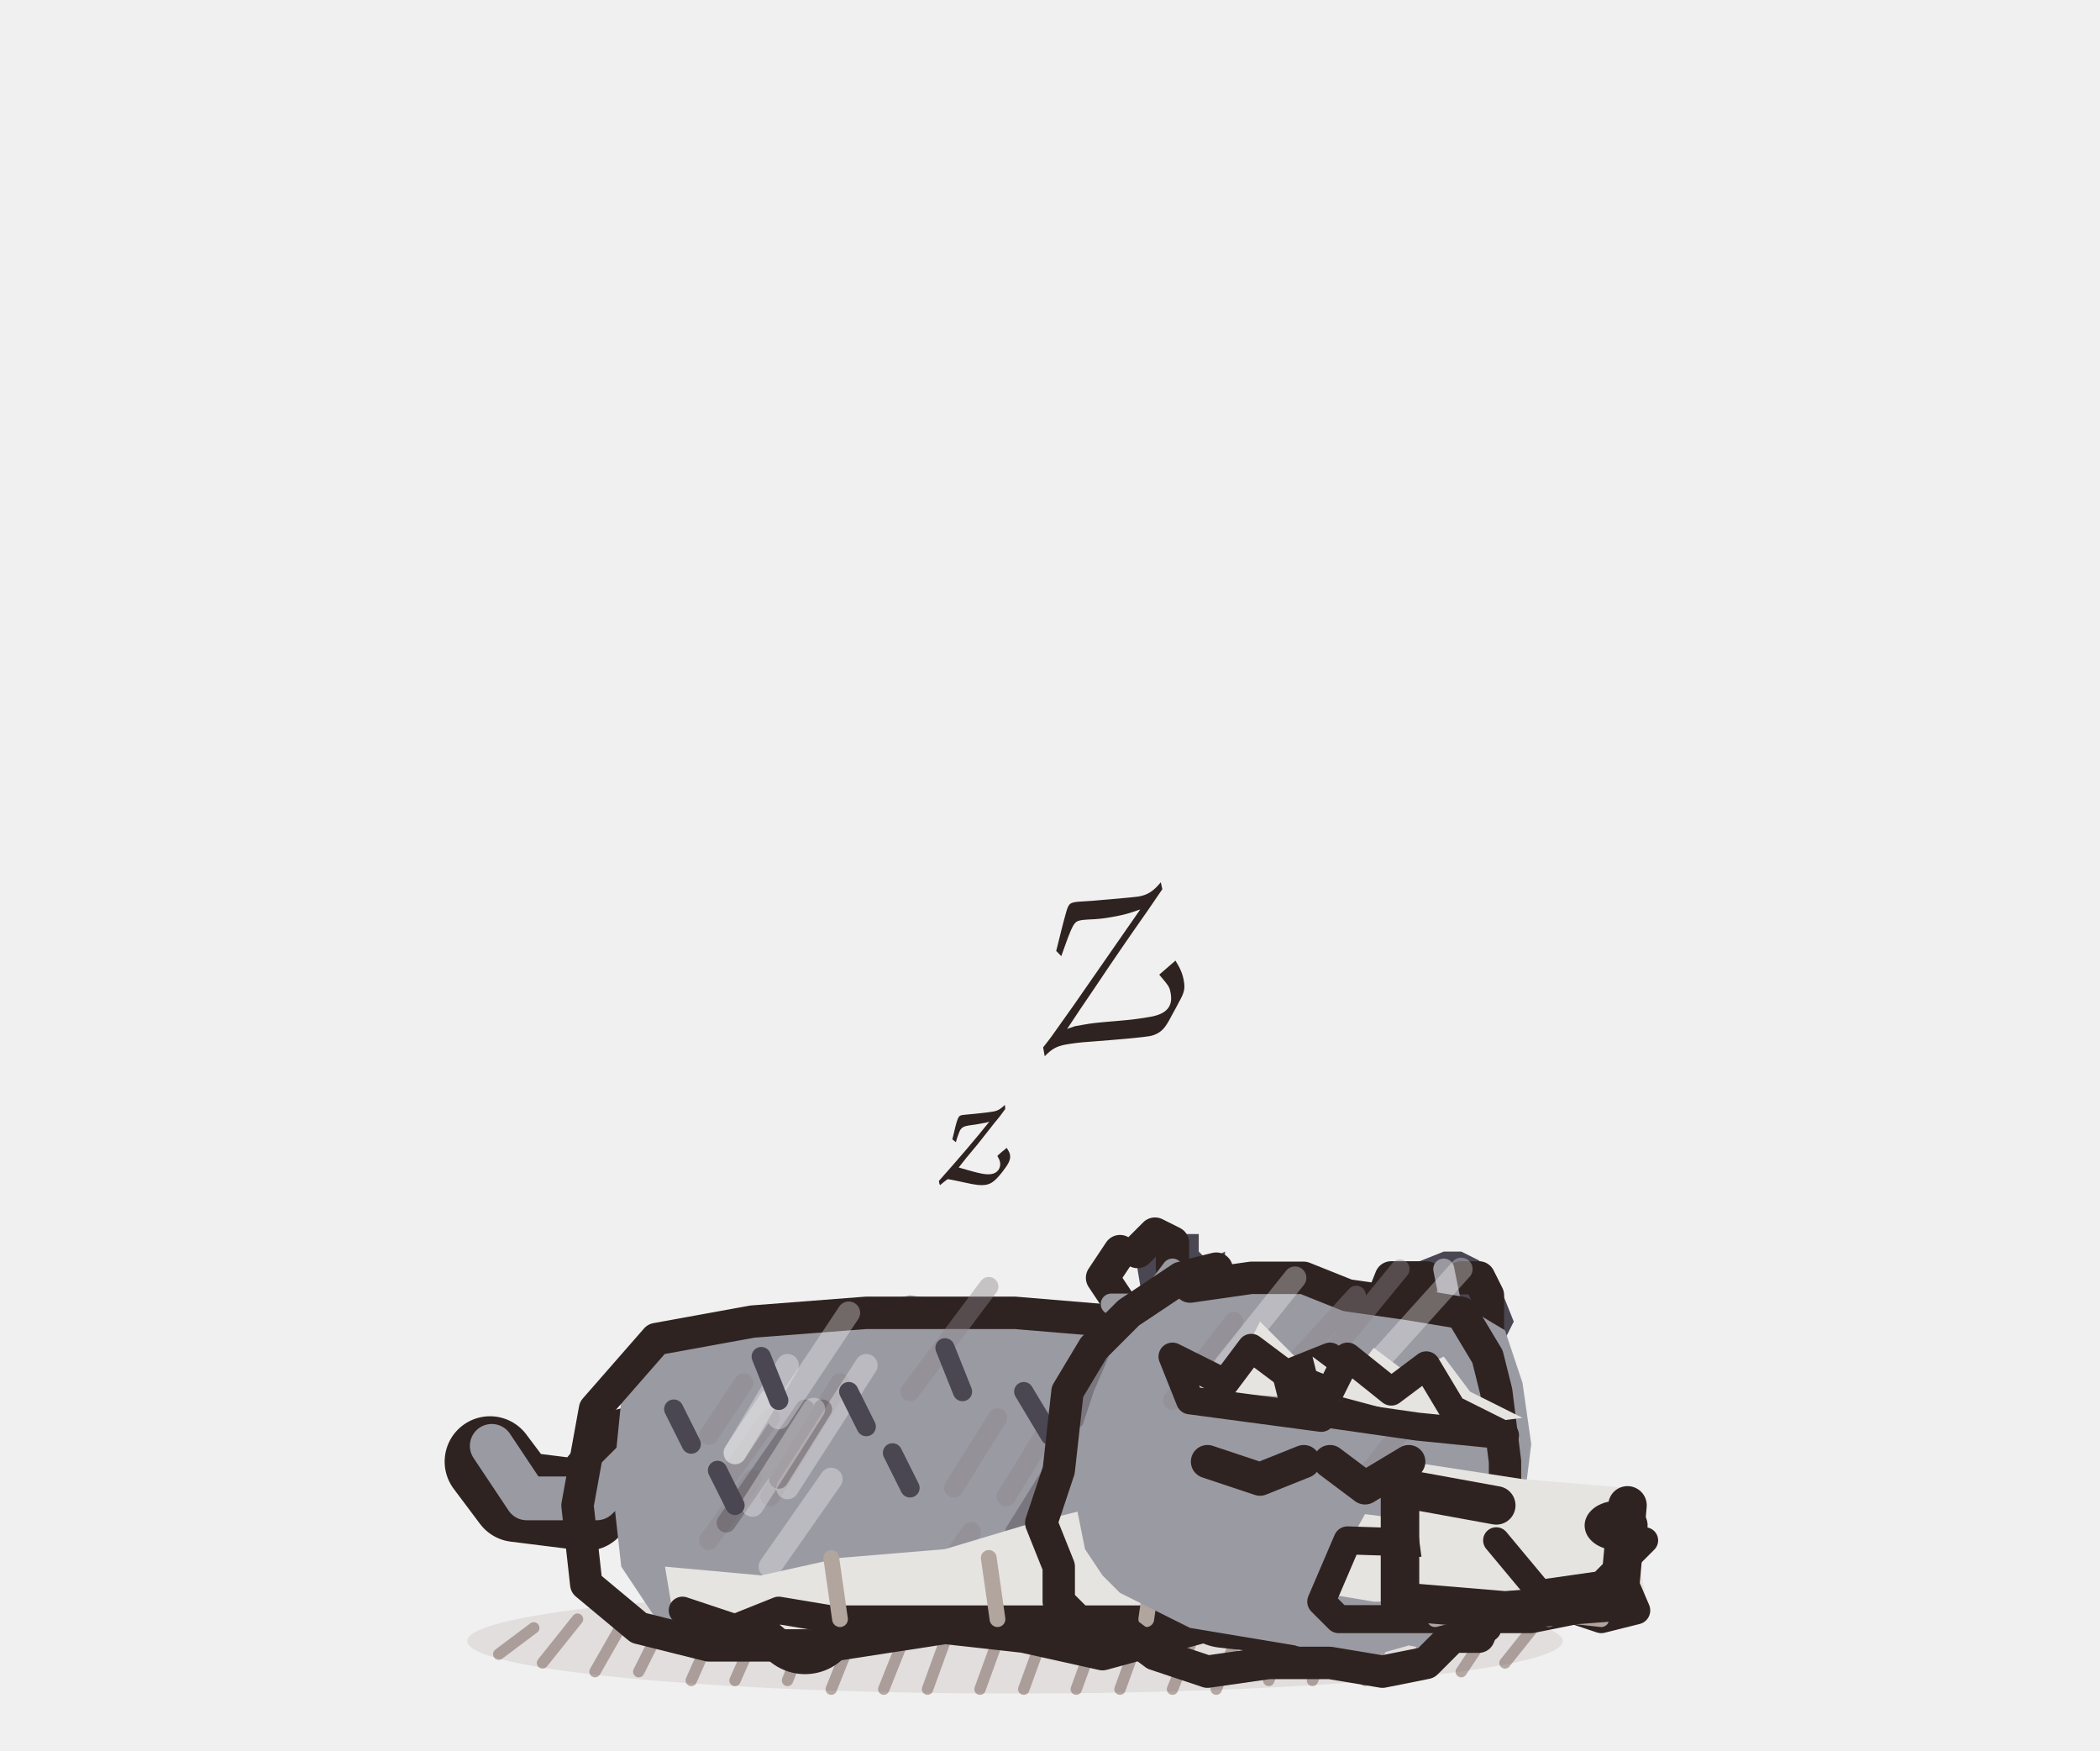
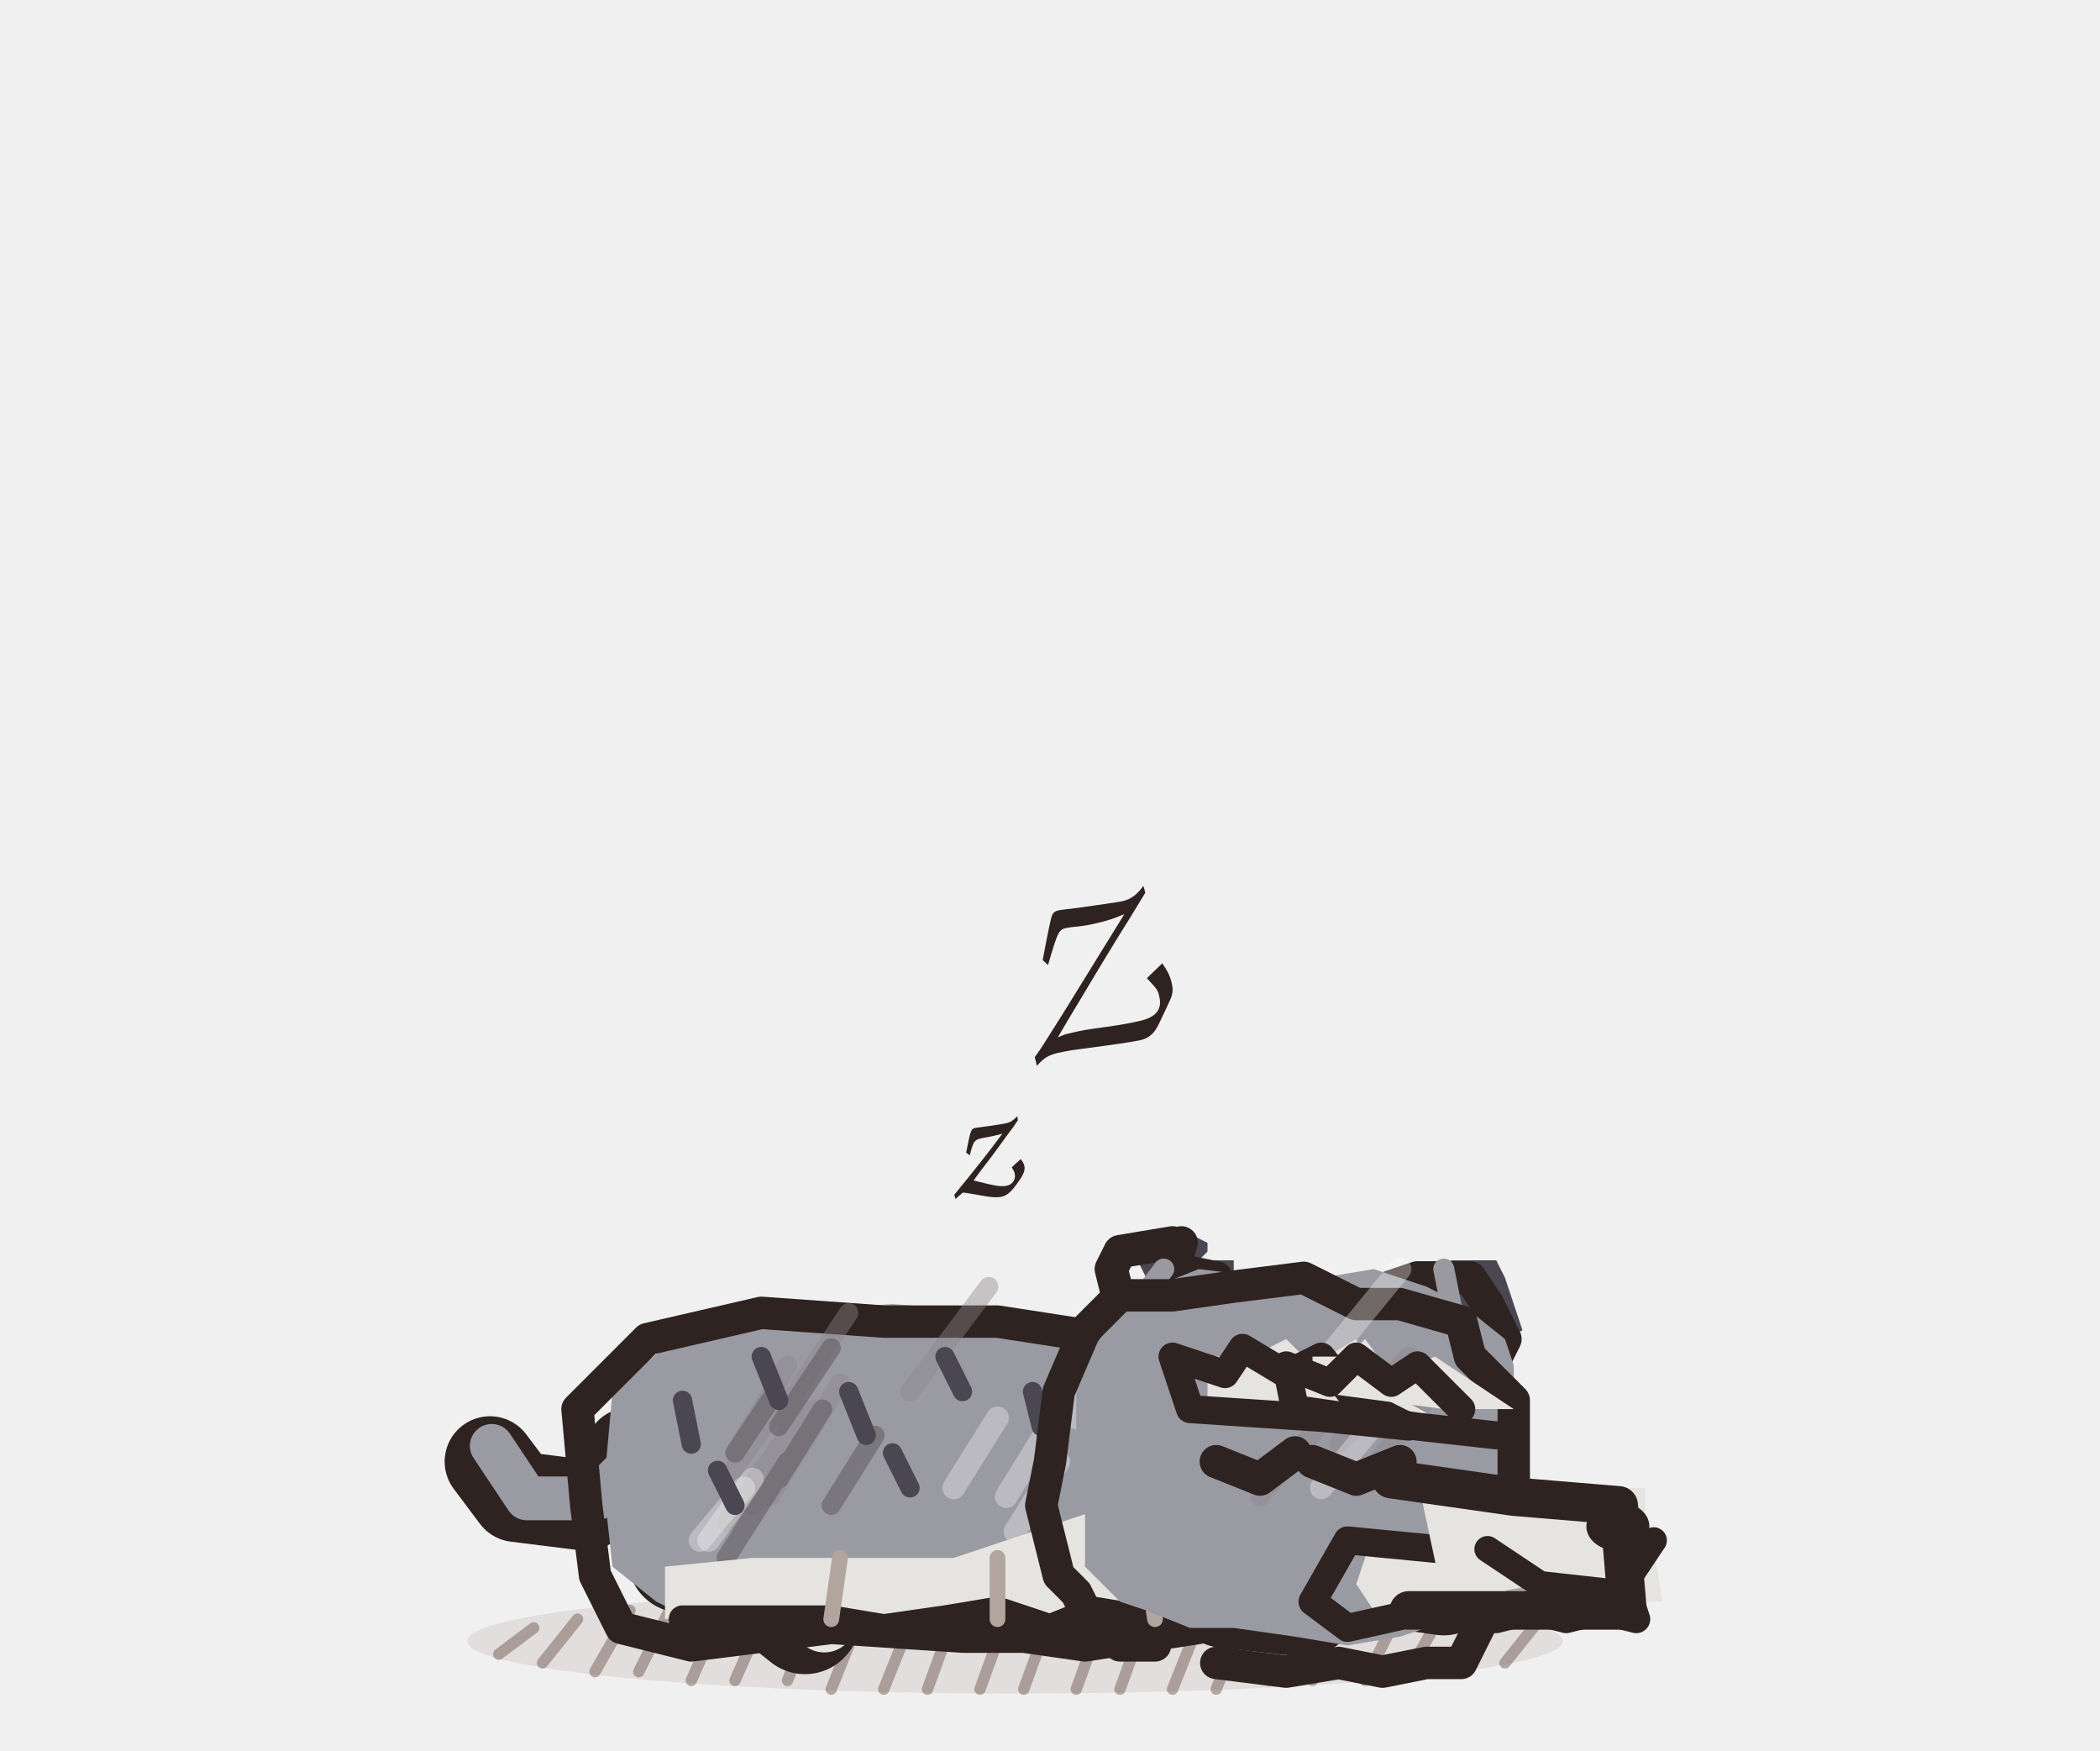
<svg xmlns="http://www.w3.org/2000/svg" width="240" height="200" class="pa-dog pa-pose-sleep" viewBox="0 0 240 200" role="img" aria-label="Muesli the Miniature Schnauzer, sleep">
  <g>
    <ellipse cx="116" cy="187.5" rx="62.6" ry="6" fill="#5B3D32" opacity="0.1" />
    <path d="M57 189l4 -3M62 190l4 -5M68 191l4 -7M73 191l4 -8M79 192l4 -9M84 192l4 -9M90 192l4 -10M95 193l4 -10M101 193l4 -10M106 193l4 -11M112 193l4 -11M117 193l4 -11M123 193l4 -11M128 193l4 -11M134 193l4 -10M139 193l4 -10M145 192l4 -10M150 192l4 -9M156 192l4 -8M161 191l4 -7M167 191l4 -6M172 190l4 -5" stroke="#5B3D32" stroke-width="1.3" stroke-linecap="round" opacity="0.4" fill="none" />
    <g class="pa-d-f0">
      <path d="M72 166L67 172L59 171L56 167" fill="none" stroke="#2E2320" stroke-width="10.365" stroke-linecap="round" stroke-linejoin="round" />
      <path d="M73 166L67 172L59 172L55 166" fill="none" stroke="#9A9AA3" stroke-width="5" stroke-linecap="round" stroke-linejoin="round" transform="translate(1.2 -0.8)" />
      <g class="pa-d-leg pa-d-leg-FH">
        <path d="M89 174L97 177L104 181" fill="none" stroke="#2E2320" stroke-width="11.701" stroke-linecap="round" stroke-linejoin="round" />
        <path d="M89 173L97 178L104 182" fill="none" stroke="#bfb5af" stroke-width="6.336" stroke-linecap="round" stroke-linejoin="round" transform="translate(1.2 -0.8)" />
      </g>
      <g class="pa-d-leg pa-d-leg-FF">
        <path d="M138 174L146 176L152 177L158 180L165 181" fill="none" stroke="#2E2320" stroke-width="11.701" stroke-linecap="round" stroke-linejoin="round" />
        <path d="M138 174L145 175L153 177L158 180L165 180" fill="none" stroke="#bfb5af" stroke-width="6.336" stroke-linecap="round" stroke-linejoin="round" transform="translate(1.2 -0.8)" />
      </g>
      <g class="pa-d-leg pa-d-leg-NH">
        <path d="M78 178L87 181L92 185" fill="none" stroke="#2E2320" stroke-width="12.565" stroke-linecap="round" stroke-linejoin="round" />
        <path d="M79 178L87 181L93 186" fill="none" stroke="#E6E4E0" stroke-width="7.2" stroke-linecap="round" stroke-linejoin="round" transform="translate(1.2 -0.8)" />
      </g>
      <g class="pa-d-leg pa-d-leg-NF">
        <path d="M128 177L135 179L140 182L149 183" fill="none" stroke="#2E2320" stroke-width="12.565" stroke-linecap="round" stroke-linejoin="round" />
        <path d="M129 178L134 180L140 181L150 183" fill="none" stroke="#E6E4E0" stroke-width="7.2" stroke-linecap="round" stroke-linejoin="round" transform="translate(1.2 -0.8)" />
      </g>
-       <path d="M143 158L145 170L143 179L137 185L128 186L118 186L111 186L97 185L84 186L75 185L71 179L70 170L71 160L78 152L90 151L104 148L117 150L130 149L139 151Z" fill="#9A9AA3" />
-       <path d="M127 152L137 152L141 160L142 174L141 181L137 186L126 189L117 187L108 186L95 188L81 188L73 186L67 181L66 172L68 161L75 153L86 151L99 150L116 150L128 151" fill="none" stroke="#2E2320" stroke-width="3.7" stroke-linecap="round" stroke-linejoin="round" />
-       <path d="M106 182L111 175M81 164L85 158M81 176L86 169M88 171L96 158M115 171L123 158M104 159L113 147M109 170L114 162M83 169L88 162" stroke="#8c868a" stroke-width="2.2" stroke-linecap="round" opacity=".42" />
-       <path d="M88 179L95 169M90 170L99 156M84 166L90 156M126 164L131 158" stroke="#fff" stroke-width="2.6" stroke-linecap="round" opacity=".32" />
-       <path d="M123 162L127 156M83 174L92 161M125 175L130 168M89 169L94 161M116 175L121 167" stroke="#4e444b" stroke-width="2.2" stroke-linecap="round" opacity=".42" />
-       <path d="M86 172L93 161M89 162L97 150M84 166L88 160" stroke="#fff" stroke-width="2.6" stroke-linecap="round" opacity=".32" />
-       <path d="M77 161L79 165" fill="none" stroke="#4A4652" stroke-width="2.2" stroke-linecap="round" stroke-linejoin="round" />
+       <path d="M127 164L133 170L140 175" fill="none" stroke="#2E2320" stroke-width="23.565" stroke-linecap="round" stroke-linejoin="round" />
+       <path d="M127 163L133 170L140 175" fill="none" stroke="#9A9AA3" stroke-width="18.2" stroke-linecap="round" stroke-linejoin="round" transform="translate(1.2 -0.8)" />
+       <path d="M143 159L143 171L142 179L137 185L126 186L119 185L111 186L96 184L83 187L75 183L70 179L69 170L70 159L77 153L88 150L102 149L115 150L127 151L137 151Z" fill="#9A9AA3" />
+       <path d="M129 152L137 152L141 159L144 173L141 182L137 186L124 188L117 187L110 187L95 186L79 188L71 186L68 180L67 172L66 161L74 153L87 150L101 151L114 151L127 153" fill="none" stroke="#2E2320" stroke-width="3.7" stroke-linecap="round" stroke-linejoin="round" />
+       <path d="M88 171L96 158M84 166L90 156M104 159L113 147M126 164L131 158M83 169L88 162M86 172L93 161M83 174L92 161M89 162L97 150" stroke="#8c868a" stroke-width="2.2" stroke-linecap="round" opacity=".42" />
+       <path d="M81 176L86 169M115 171L123 158M109 170L114 162M123 162L127 156" stroke="#fff" stroke-width="2.6" stroke-linecap="round" opacity=".32" />
+       <path d="M89 169L94 161M84 166L88 160M83 178L90 167M89 163L95 154M95 172L100 164" stroke="#4e444b" stroke-width="2.2" stroke-linecap="round" opacity=".42" />
+       <path d="M125 175L130 168M116 175L121 167M80 176L85 170" stroke="#fff" stroke-width="2.6" stroke-linecap="round" opacity=".32" />
+       <path d="M78 160L79 165" fill="none" stroke="#4A4652" stroke-width="2.2" stroke-linecap="round" stroke-linejoin="round" />
      <path d="M87 155L89 160" fill="none" stroke="#4A4652" stroke-width="2.2" stroke-linecap="round" stroke-linejoin="round" />
-       <path d="M97 159L99 163" fill="none" stroke="#4A4652" stroke-width="2.2" stroke-linecap="round" stroke-linejoin="round" />
-       <path d="M108 154L110 159" fill="none" stroke="#4A4652" stroke-width="2.2" stroke-linecap="round" stroke-linejoin="round" />
-       <path d="M117 159L120 164" fill="none" stroke="#4A4652" stroke-width="2.2" stroke-linecap="round" stroke-linejoin="round" />
+       <path d="M97 159L99 164" fill="none" stroke="#4A4652" stroke-width="2.2" stroke-linecap="round" stroke-linejoin="round" />
+       <path d="M108 155L110 159" fill="none" stroke="#4A4652" stroke-width="2.2" stroke-linecap="round" stroke-linejoin="round" />
+       <path d="M118 159L119 163" fill="none" stroke="#4A4652" stroke-width="2.2" stroke-linecap="round" stroke-linejoin="round" />
      <path d="M82 168L84 172" fill="none" stroke="#4A4652" stroke-width="2.2" stroke-linecap="round" stroke-linejoin="round" />
      <path d="M102 166L104 170" fill="none" stroke="#4A4652" stroke-width="2.2" stroke-linecap="round" stroke-linejoin="round" />
-       <path d="M142 167L141 180L137 186L132 185L125 186L118 186L114 186L108 186L102 186L95 185L88 184L82 186L77 185L76 179L87 180L96 178L108 177L118 174L126 172Z" fill="#E6E4E0" />
-       <path d="M140 180L137 184L132 185L126 185L120 185L113 185L107 185L101 185L95 185L89 184L84 186L78 184" fill="none" stroke="#2E2320" stroke-width="3.145" stroke-linecap="round" stroke-linejoin="round" />
-       <path d="M132 178L131 185" fill="none" stroke="#b1a59e" stroke-width="1.8" stroke-linecap="round" stroke-linejoin="round" />
-       <path d="M113 178L114 185" fill="none" stroke="#b1a59e" stroke-width="1.8" stroke-linecap="round" stroke-linejoin="round" />
-       <path d="M95 178L96 185" fill="none" stroke="#b1a59e" stroke-width="1.8" stroke-linecap="round" stroke-linejoin="round" />
-       <path d="M135 156L131 151L130 145L130 143L131 141L136 141L137 141L137 143L138 144L140 143L140 146L136 153Z" fill="#4A4652" />
-       <path d="M130 143L132 141L134 142L134 145L135 146L139 145L140 150L136 156L133 158L128 152L128 149L126 146L128 143" fill="none" stroke="#2E2320" stroke-width="3.8" stroke-linecap="round" stroke-linejoin="round" />
-       <path d="M127 149L131 149L134 145" fill="none" stroke="#9b99a0" stroke-width="2.4" stroke-linecap="round" stroke-linejoin="round" />
-       <path d="M160 145L165 143L167 143L169 144L171 146L173 151L172 153L171 152L167 154L163 159L160 157L160 150Z" fill="#4A4652" />
-       <path d="M167 146L169 146L170 148L170 152L170 154L169 152L164 156L161 161L157 159L157 151L159 146L163 146" fill="none" stroke="#2E2320" stroke-width="3.8" stroke-linecap="round" stroke-linejoin="round" />
-       <path d="M165 145L166 150L168 152" fill="none" stroke="#9b99a0" stroke-width="2.4" stroke-linecap="round" stroke-linejoin="round" />
-       <path d="M139 145L145 146L152 147L158 148L164 149L167 149L172 152L174 158L175 165L174 173L172 178L172 183L168 186L166 189L161 188L154 190L148 188L142 187L136 186L132 184L128 182L126 180L124 177L123 172L123 165L125 159L128 152L133 149Z" fill="#9A9AA3" />
-       <path d="M136 147L143 146L149 146L154 148L161 149L167 150L170 155L171 159L172 167L172 173L172 180L169 187L166 187L163 190L158 191L152 190L145 190L138 191L132 189L128 186L124 186L121 183L121 179L119 174L121 168L122 159L125 154L129 150L135 146" fill="none" stroke="#2E2320" stroke-width="3.7" stroke-linecap="round" stroke-linejoin="round" />
-       <path d="M134 160L141 151M144 160L155 148M151 156L160 145M155 170L163 160" stroke="#8c868a" stroke-width="2.2" stroke-linecap="round" opacity=".42" />
-       <path d="M158 155L167 145M140 156L148 146" stroke="#fff" stroke-width="2.6" stroke-linecap="round" opacity=".32" />
-       <path d="M156 173L187 177L188 182L185 182L182 184L177 183L172 183L169 183L164 183L157 183L151 182Z" fill="#E6E4E0" />
-       <path d="M170 186L165 185L163 185L153 185L151 183L154 176L184 177L187 184L183 185L180 184L175 185L171 185" fill="none" stroke="#2E2320" stroke-width="3.2" stroke-linecap="round" stroke-linejoin="round" />
-       <path d="M173 182L181 180" fill="none" stroke="#b1a59e" stroke-width="1.8" stroke-linecap="round" stroke-linejoin="round" />
-       <path d="M174 184L183 185" fill="none" stroke="#b1a59e" stroke-width="1.8" stroke-linecap="round" stroke-linejoin="round" />
+       <path d="M142 168L141 181L138 186L131 185L124 184L118 186L113 185L107 185L102 186L94 185L90 184L84 184L76 185L76 179L86 178L98 178L109 178L118 175L127 172Z" fill="#E6E4E0" />
+       <path d="M141 180L137 185L131 185L125 184L120 186L114 184L108 185L101 186L95 185L90 185L84 185L78 185" fill="none" stroke="#2E2320" stroke-width="3.145" stroke-linecap="round" stroke-linejoin="round" />
+       <path d="M131 178L132 185" fill="none" stroke="#b1a59e" stroke-width="1.8" stroke-linecap="round" stroke-linejoin="round" />
+       <path d="M114 178L114 185" fill="none" stroke="#b1a59e" stroke-width="1.8" stroke-linecap="round" stroke-linejoin="round" />
+       <path d="M96 178L95 185" fill="none" stroke="#b1a59e" stroke-width="1.8" stroke-linecap="round" stroke-linejoin="round" />
+       <path d="M136 157L133 152L132 148L130 144L132 142L136 141L138 142L138 143L137 144L141 144L141 149L138 156Z" fill="#4A4652" />
+       <path d="M134 143L135 142L134 145L134 145L139 146L138 149L135 156L132 158L130 152L128 149L127 145L128 143L134 142" fill="none" stroke="#2E2320" stroke-width="3.8" stroke-linecap="round" stroke-linejoin="round" />
+       <path d="M127 149L130 149L133 145" fill="none" stroke="#9b99a0" stroke-width="2.4" stroke-linecap="round" stroke-linejoin="round" />
+       <path d="M161 145L166 144L168 144L171 144L172 146L174 152L172 153L172 152L169 153L163 158L160 156L160 148Z" fill="#4A4652" />
+       <path d="M156 152L159 147L162 146L165 146L168 146L170 149L172 153L171 155L168 152L166 155L162 160L158 159L157 152" fill="none" stroke="#2E2320" stroke-width="3.8" stroke-linecap="round" stroke-linejoin="round" />
+       <path d="M165 145L166 150L167 152" fill="none" stroke="#9b99a0" stroke-width="2.4" stroke-linecap="round" stroke-linejoin="round" />
+       <path d="M137 145L145 146L151 146L157 145L163 147L167 149L172 153L173 156L173 164L173 171L172 177L170 182L167 185L163 186L160 187L154 188L148 187L141 186L136 186L131 184L128 183L124 179L124 176L124 170L123 164L123 157L127 151L132 147Z" fill="#9A9AA3" />
+       <path d="M132 188L128 188L124 184L123 182L121 180L119 172L120 167L121 159L124 152L128 148L134 148L141 147L149 146L155 149L160 149L167 151L168 155L173 160L173 166L173 175L171 182L170 184L167 190L163 190L158 191L153 190L147 191L139 190" fill="none" stroke="#2E2320" stroke-width="3.7" stroke-linecap="round" stroke-linejoin="round" />
+       <path d="M155 170L163 160M153 165L158 160M154 163L161 155M144 171L154 159" stroke="#8c868a" stroke-width="2.2" stroke-linecap="round" opacity=".42" />
+       <path d="M151 156L160 145M151 170L161 158" stroke="#fff" stroke-width="2.6" stroke-linecap="round" opacity=".32" />
+       <path d="M157 175L189 177L190 183L187 183L182 184L178 183L173 184L169 183L166 184L157 184L155 181Z" fill="#E6E4E0" />
+       <path d="M187 185L183 184L179 185L175 184L171 185L166 185L163 184L154 186L150 183L154 176L185 179L187 185" fill="none" stroke="#2E2320" stroke-width="3.2" stroke-linecap="round" stroke-linejoin="round" />
+       <path d="M173 182L181 179" fill="none" stroke="#b1a59e" stroke-width="1.8" stroke-linecap="round" stroke-linejoin="round" />
+       <path d="M173 184L183 185" fill="none" stroke="#b1a59e" stroke-width="1.8" stroke-linecap="round" stroke-linejoin="round" />
      <path d="M172 184L177 185" fill="none" stroke="#b1a59e" stroke-width="1.8" stroke-linecap="round" stroke-linejoin="round" />
      <path d="M170 184L171 185" fill="none" stroke="#b1a59e" stroke-width="1.8" stroke-linecap="round" stroke-linejoin="round" />
-       <path d="M168 184L164 185" fill="none" stroke="#b1a59e" stroke-width="1.8" stroke-linecap="round" stroke-linejoin="round" />
-       <path d="M137 159L135 154L141 157L144 151L150 157L154 154L156 159L163 162L153 160Z" fill="#E6E4E0" />
-       <path d="M151 162L136 160L134 155L140 158L143 154L147 157L152 155L155 160L162 162" fill="none" stroke="#2E2320" stroke-width="3.2" stroke-linecap="round" stroke-linejoin="round" />
-       <path d="M151 159L150 155L154 158L157 154L161 157L165 155L168 159L174 162L166 163Z" fill="#E6E4E0" />
-       <path d="M163 156L166 161L172 164L162 163L148 161L147 157L152 159L154 155L159 159L163 156" fill="none" stroke="#2E2320" stroke-width="3.2" stroke-linecap="round" stroke-linejoin="round" />
-       <path d="M161 167L174 169L186 170L185 180L175 182L163 182Z" fill="#E6E4E0" />
-       <path d="M186 172L185 183L172 184L160 183L160 170L171 172" fill="none" stroke="#2E2320" stroke-width="4.4" stroke-linecap="round" stroke-linejoin="round" />
-       <path d="M138 167L144 169L149 167" fill="none" stroke="#2E2320" stroke-width="3.8" stroke-linecap="round" stroke-linejoin="round" />
-       <path d="M152 167L156 170L161 167" fill="none" stroke="#2E2320" stroke-width="3.8" stroke-linecap="round" stroke-linejoin="round" />
-       <ellipse cx="184.7" cy="174.3" rx="3.6" ry="2.8" fill="#2E2320" />
-       <path d="M171 176L176 182L183 181L188 176" fill="none" stroke="#2E2320" stroke-width="3" stroke-linecap="round" stroke-linejoin="round" />
-       <text x="106.5" y="135.9" transform="rotate(-7.3 106.5 135.9)" font-family="'Gloria Hallelujah',cursive" font-size="20" fill="#2E2320">z</text>
-       <text x="117.6" y="120.5" transform="rotate(-10.2 117.6 120.5)" font-family="'Gloria Hallelujah',cursive" font-size="28" fill="#2E2320">Z</text>
+       <path d="M168 183L165 185" fill="none" stroke="#b1a59e" stroke-width="1.8" stroke-linecap="round" stroke-linejoin="round" />
+       <path d="M138 160L138 155L143 155L147 153L150 156L155 153L157 158L164 162L154 161Z" fill="#E6E4E0" />
+       <path d="M155 160L161 163L151 162L136 161L134 155L140 157L142 154L147 157L151 155L155 160" fill="none" stroke="#2E2320" stroke-width="3.2" stroke-linecap="round" stroke-linejoin="round" />
+       <path d="M150 159L150 155L154 155L156 153L159 157L164 155L167 157L173 161L165 161Z" fill="#E6E4E0" />
+       <path d="M171 164L162 163L148 161L147 156L152 158L155 155L159 158L162 156L167 161" fill="none" stroke="#2E2320" stroke-width="3.2" stroke-linecap="round" stroke-linejoin="round" />
+       <path d="M162 169L176 170L188 170L188 182L176 181L165 183Z" fill="#E6E4E0" />
+       <path d="M159 169L173 171L185 172L186 184L173 184L161 184" fill="none" stroke="#2E2320" stroke-width="4.4" stroke-linecap="round" stroke-linejoin="round" />
+       <path d="M139 167L144 169L148 166" fill="none" stroke="#2E2320" stroke-width="3.8" stroke-linecap="round" stroke-linejoin="round" />
+       <path d="M150 167L155 169L160 167" fill="none" stroke="#2E2320" stroke-width="3.8" stroke-linecap="round" stroke-linejoin="round" />
+       <ellipse cx="184.9" cy="174.4" rx="3.6" ry="2.8" fill="#2E2320" />
+       <path d="M170 177L176 181L185 182L189 176" fill="none" stroke="#2E2320" stroke-width="3" stroke-linecap="round" stroke-linejoin="round" />
+       <text x="108.3" y="137.5" transform="rotate(-9.5 108.3 137.5)" font-family="'Gloria Hallelujah',cursive" font-size="20" fill="#2E2320">z</text>
+       <text x="116.7" y="121.7" transform="rotate(-13.3 116.7 121.7)" font-family="'Gloria Hallelujah',cursive" font-size="28" fill="#2E2320">Z</text>
    </g>
  </g>
</svg>
